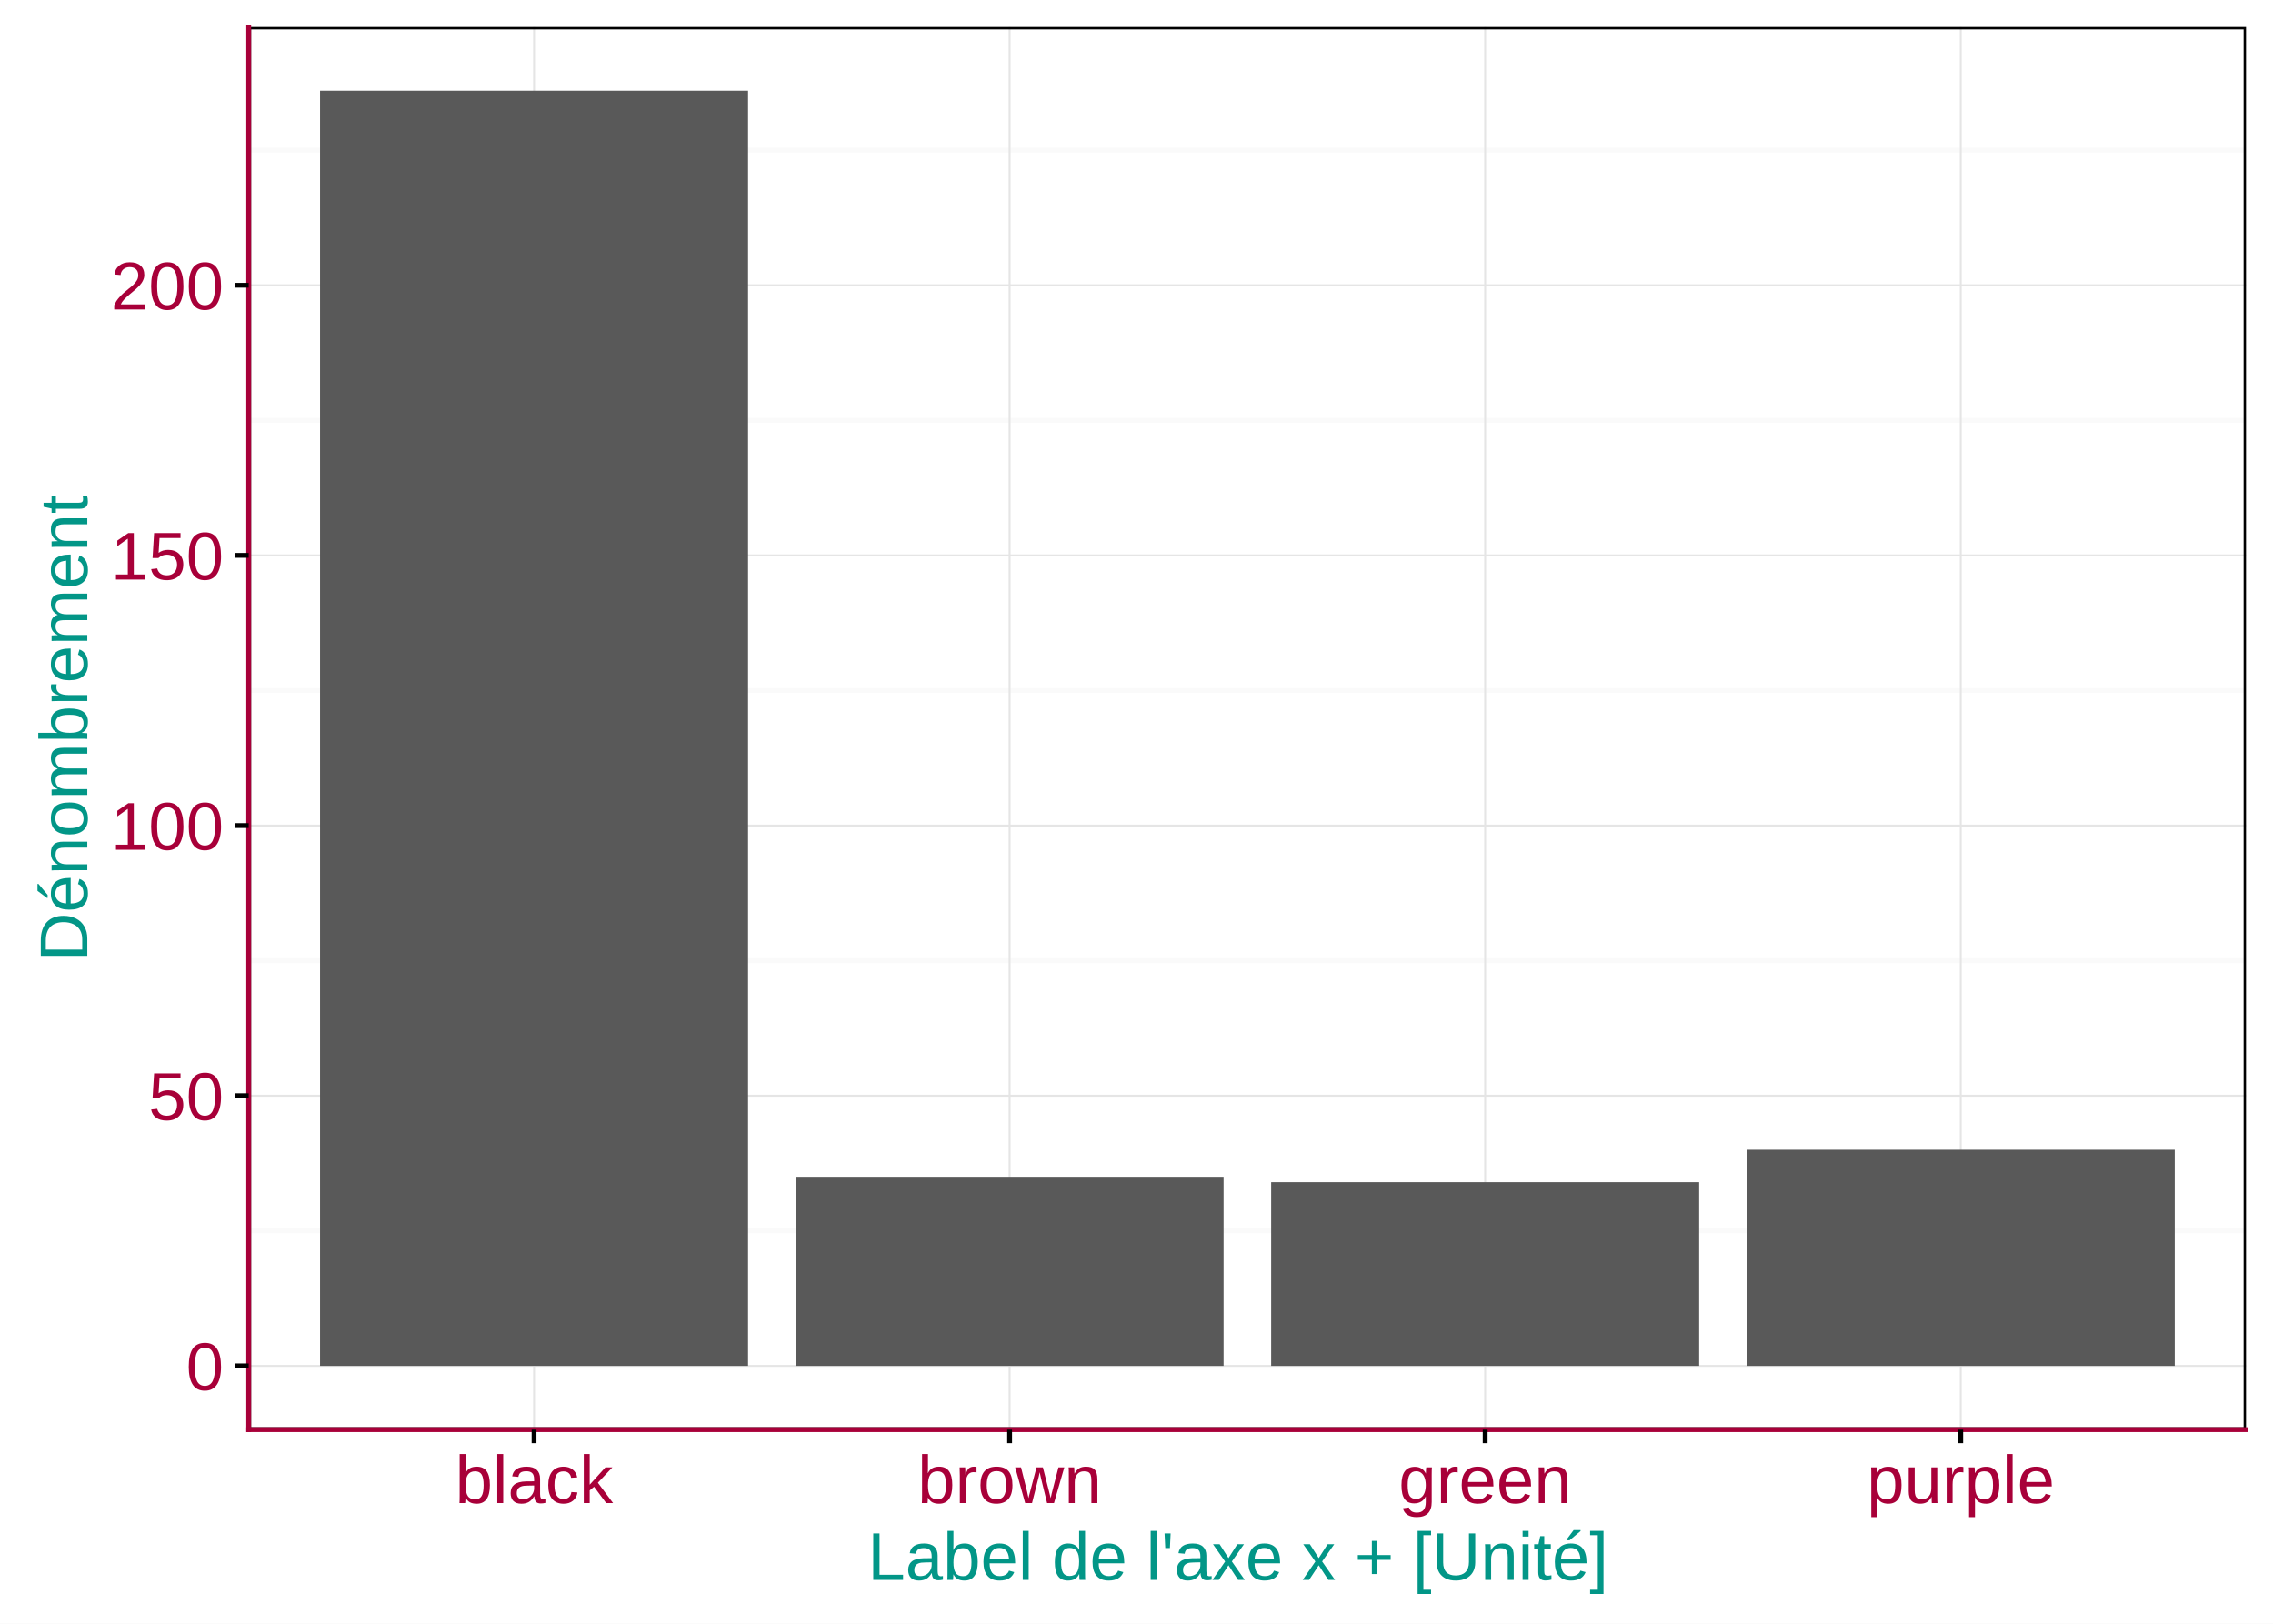
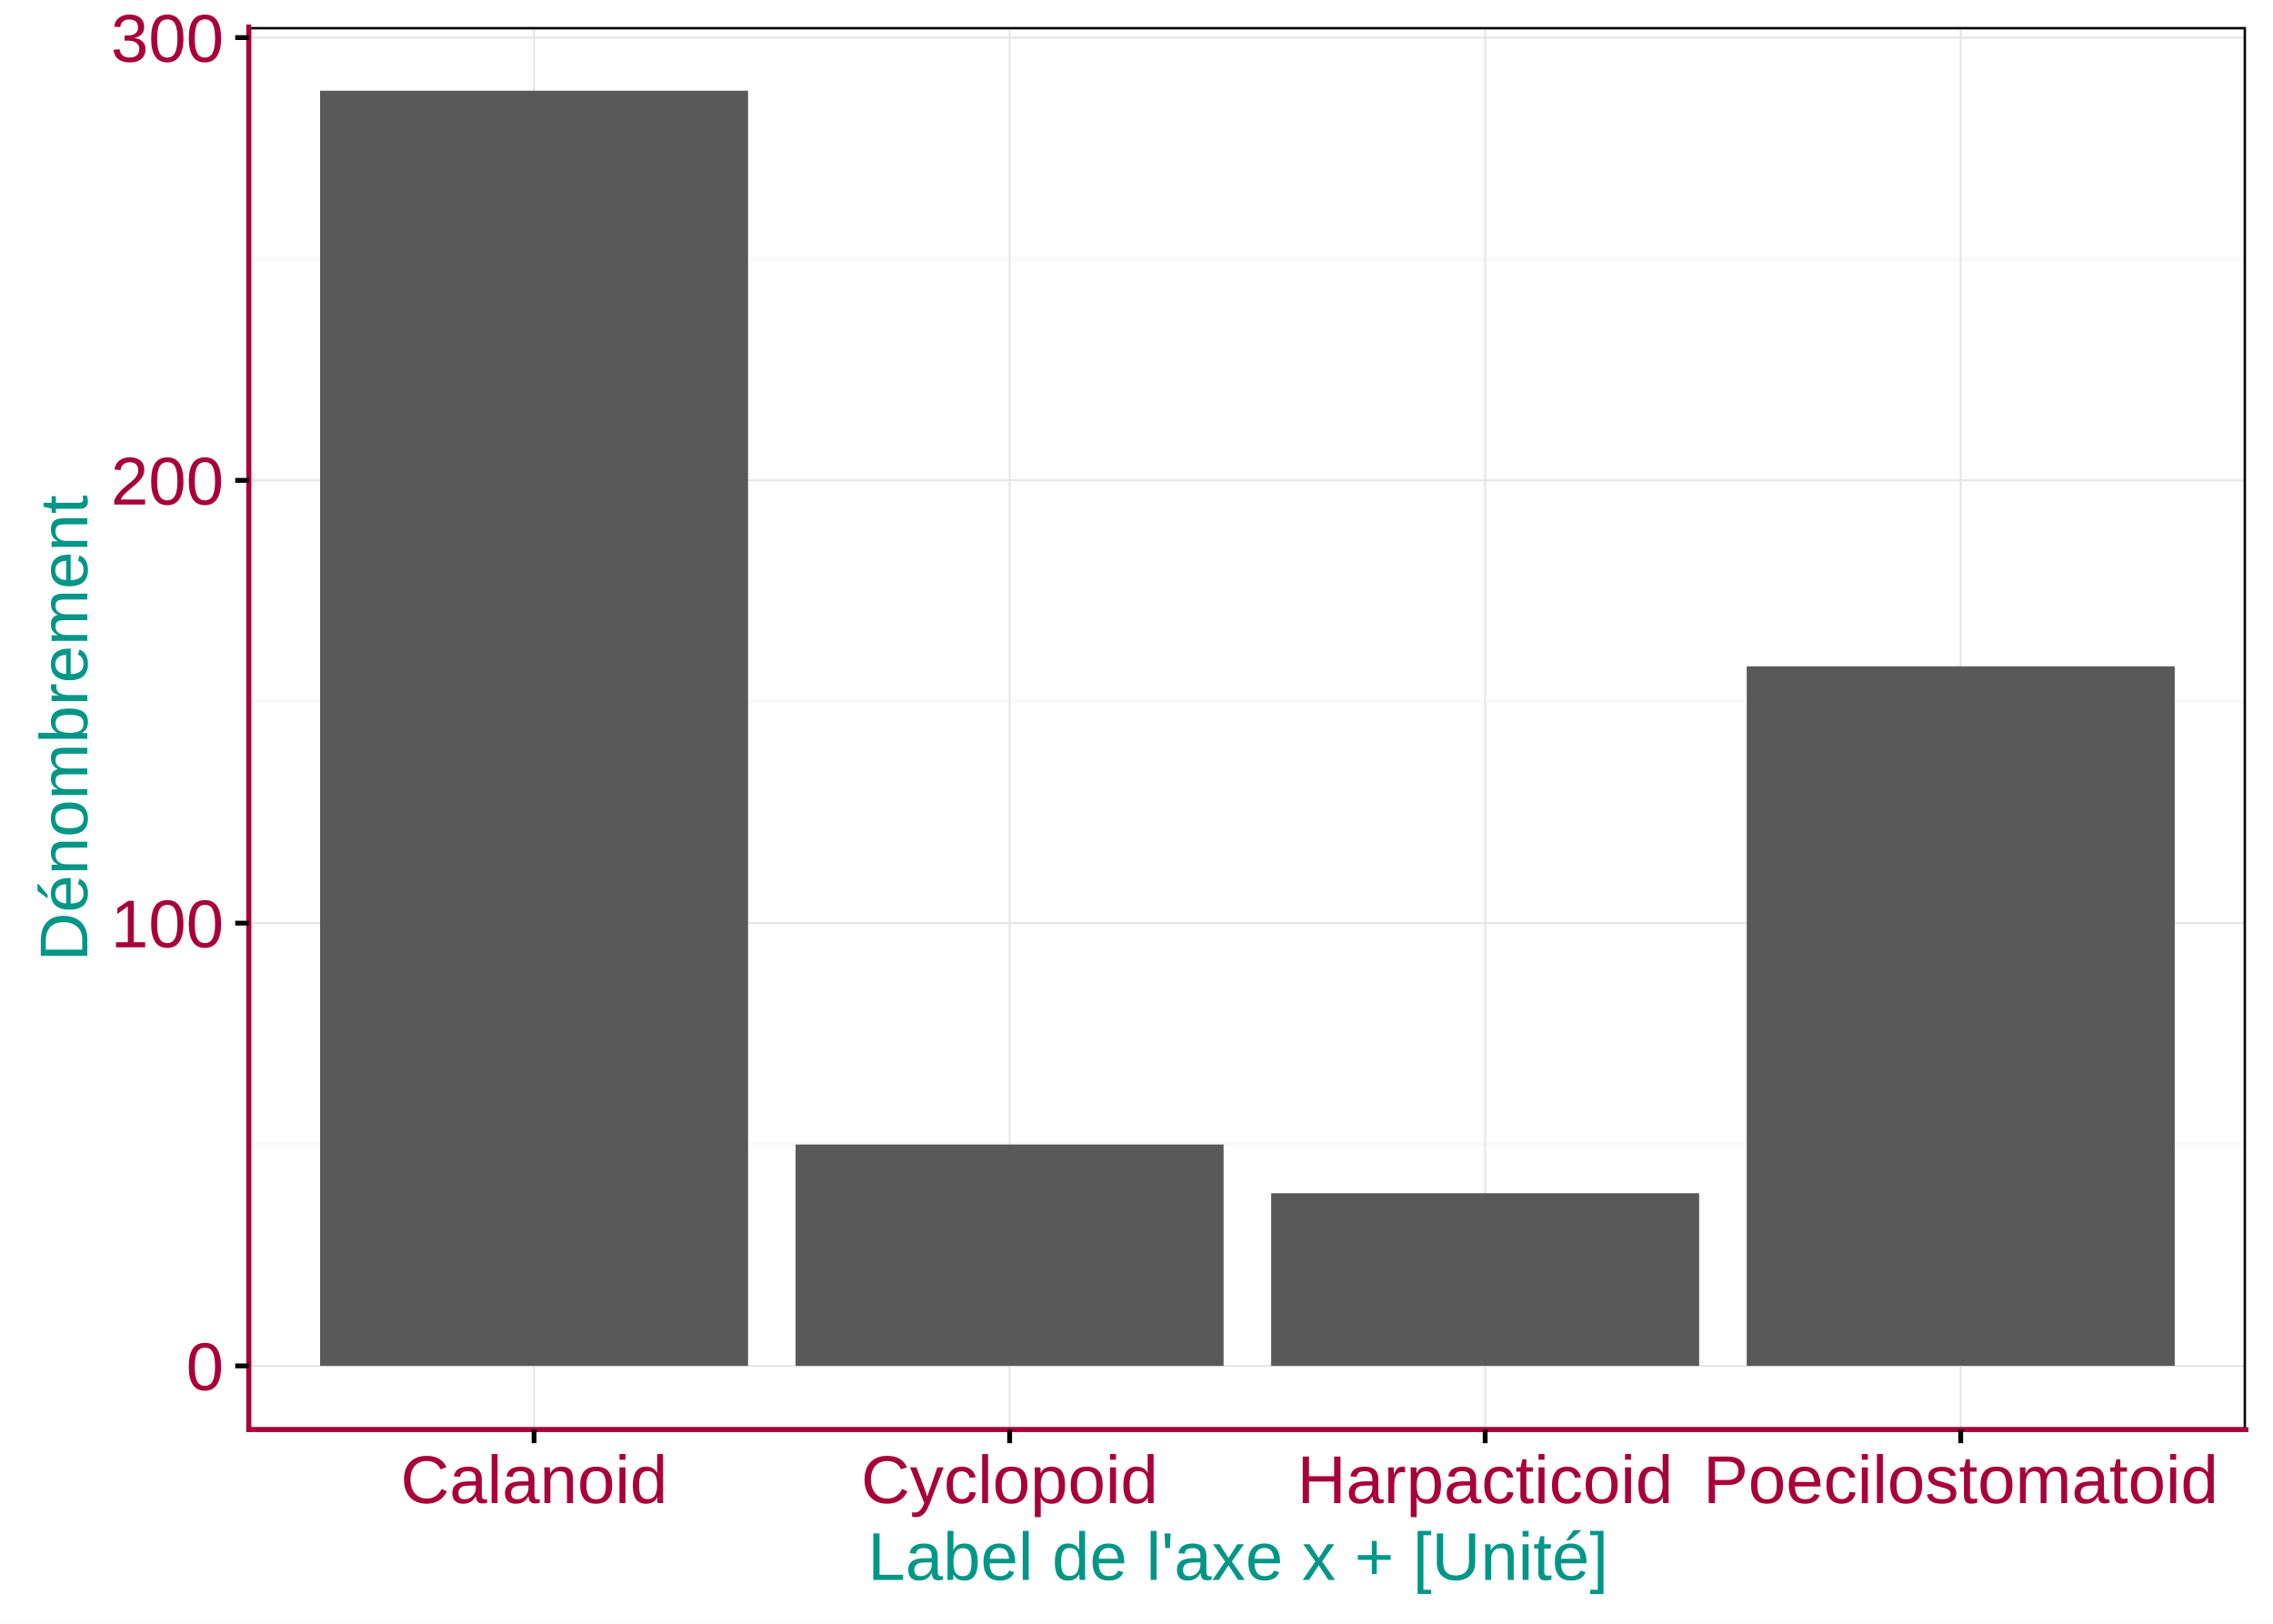
<svg xmlns="http://www.w3.org/2000/svg" viewBox="0 0 504.00 360.00">
  <defs>
    <style type="text/css">
    line, polyline, path, rect, circle {
      fill: none;
      stroke: #000000;
      stroke-linecap: round;
      stroke-linejoin: round;
      stroke-miterlimit: 10.00;
    }
  </style>
  </defs>
  <rect width="100%" height="100%" style="stroke: none; fill: #FFFFFF;" />
  <rect x="0.00" y="0.00" width="504.00" height="360.00" style="stroke-width: 0.00; stroke: none;" />
  <defs>
    <clipPath id="cpNTUuMTUzMnw0OTguMDIyfDMxNi45Njd8NS45Nzc1OA==">
      <rect x="55.15" y="5.98" width="442.87" height="310.99" />
    </clipPath>
  </defs>
  <rect x="55.15" y="5.98" width="442.87" height="310.99" style="stroke-width: 0.00; stroke: none; fill: #FFFFFF;" clip-path="url(#cpNTUuMTUzMnw0OTguMDIyfDMxNi45Njd8NS45Nzc1OA==)" />
-   <polyline points="55.15,272.88 498.02,272.88 " style="stroke-width: 1.07; stroke: #FAFAFA; stroke-linecap: butt;" clip-path="url(#cpNTUuMTUzMnw0OTguMDIyfDMxNi45Njd8NS45Nzc1OA==)" />
-   <polyline points="55.15,212.98 498.02,212.98 " style="stroke-width: 1.07; stroke: #FAFAFA; stroke-linecap: butt;" clip-path="url(#cpNTUuMTUzMnw0OTguMDIyfDMxNi45Njd8NS45Nzc1OA==)" />
-   <polyline points="55.15,153.09 498.02,153.09 " style="stroke-width: 1.07; stroke: #FAFAFA; stroke-linecap: butt;" clip-path="url(#cpNTUuMTUzMnw0OTguMDIyfDMxNi45Njd8NS45Nzc1OA==)" />
-   <polyline points="55.15,93.19 498.02,93.19 " style="stroke-width: 1.07; stroke: #FAFAFA; stroke-linecap: butt;" clip-path="url(#cpNTUuMTUzMnw0OTguMDIyfDMxNi45Njd8NS45Nzc1OA==)" />
-   <polyline points="55.15,33.29 498.02,33.29 " style="stroke-width: 1.07; stroke: #FAFAFA; stroke-linecap: butt;" clip-path="url(#cpNTUuMTUzMnw0OTguMDIyfDMxNi45Njd8NS45Nzc1OA==)" />
+   <polyline points="55.15,253.75 498.02,253.75 " style="stroke-width: 1.07; stroke: #FAFAFA; stroke-linecap: butt;" clip-path="url(#cpNTUuMTUzMnw0OTguMDIyfDMxNi45Njd8NS45Nzc1OA==)" />
+   <polyline points="55.15,155.58 498.02,155.58 " style="stroke-width: 1.07; stroke: #FAFAFA; stroke-linecap: butt;" clip-path="url(#cpNTUuMTUzMnw0OTguMDIyfDMxNi45Njd8NS45Nzc1OA==)" />
+   <polyline points="55.15,57.42 498.02,57.42 " style="stroke-width: 1.07; stroke: #FAFAFA; stroke-linecap: butt;" clip-path="url(#cpNTUuMTUzMnw0OTguMDIyfDMxNi45Njd8NS45Nzc1OA==)" />
  <polyline points="55.15,302.83 498.02,302.83 " style="stroke-width: 0.43; stroke: #E5E5E5; stroke-linecap: butt;" clip-path="url(#cpNTUuMTUzMnw0OTguMDIyfDMxNi45Njd8NS45Nzc1OA==)" />
-   <polyline points="55.15,242.93 498.02,242.93 " style="stroke-width: 0.43; stroke: #E5E5E5; stroke-linecap: butt;" clip-path="url(#cpNTUuMTUzMnw0OTguMDIyfDMxNi45Njd8NS45Nzc1OA==)" />
-   <polyline points="55.15,183.04 498.02,183.04 " style="stroke-width: 0.43; stroke: #E5E5E5; stroke-linecap: butt;" clip-path="url(#cpNTUuMTUzMnw0OTguMDIyfDMxNi45Njd8NS45Nzc1OA==)" />
-   <polyline points="55.15,123.14 498.02,123.14 " style="stroke-width: 0.43; stroke: #E5E5E5; stroke-linecap: butt;" clip-path="url(#cpNTUuMTUzMnw0OTguMDIyfDMxNi45Njd8NS45Nzc1OA==)" />
-   <polyline points="55.15,63.24 498.02,63.24 " style="stroke-width: 0.43; stroke: #E5E5E5; stroke-linecap: butt;" clip-path="url(#cpNTUuMTUzMnw0OTguMDIyfDMxNi45Njd8NS45Nzc1OA==)" />
+   <polyline points="55.15,204.67 498.02,204.67 " style="stroke-width: 0.43; stroke: #E5E5E5; stroke-linecap: butt;" clip-path="url(#cpNTUuMTUzMnw0OTguMDIyfDMxNi45Njd8NS45Nzc1OA==)" />
+   <polyline points="55.15,106.50 498.02,106.50 " style="stroke-width: 0.43; stroke: #E5E5E5; stroke-linecap: butt;" clip-path="url(#cpNTUuMTUzMnw0OTguMDIyfDMxNi45Njd8NS45Nzc1OA==)" />
+   <polyline points="55.15,8.33 498.02,8.33 " style="stroke-width: 0.43; stroke: #E5E5E5; stroke-linecap: butt;" clip-path="url(#cpNTUuMTUzMnw0OTguMDIyfDMxNi45Njd8NS45Nzc1OA==)" />
  <polyline points="118.42,316.97 118.42,5.98 " style="stroke-width: 0.43; stroke: #E5E5E5; stroke-linecap: butt;" clip-path="url(#cpNTUuMTUzMnw0OTguMDIyfDMxNi45Njd8NS45Nzc1OA==)" />
  <polyline points="223.87,316.97 223.87,5.98 " style="stroke-width: 0.43; stroke: #E5E5E5; stroke-linecap: butt;" clip-path="url(#cpNTUuMTUzMnw0OTguMDIyfDMxNi45Njd8NS45Nzc1OA==)" />
  <polyline points="329.31,316.97 329.31,5.98 " style="stroke-width: 0.43; stroke: #E5E5E5; stroke-linecap: butt;" clip-path="url(#cpNTUuMTUzMnw0OTguMDIyfDMxNi45Njd8NS45Nzc1OA==)" />
  <polyline points="434.76,316.97 434.76,5.98 " style="stroke-width: 0.43; stroke: #E5E5E5; stroke-linecap: butt;" clip-path="url(#cpNTUuMTUzMnw0OTguMDIyfDMxNi45Njd8NS45Nzc1OA==)" />
  <rect x="70.97" y="20.11" width="94.90" height="282.72" style="stroke-width: 1.07; stroke: none; stroke-linecap: butt; fill: #595959;" clip-path="url(#cpNTUuMTUzMnw0OTguMDIyfDMxNi45Njd8NS45Nzc1OA==)" />
-   <rect x="176.41" y="260.90" width="94.90" height="41.93" style="stroke-width: 1.07; stroke: none; stroke-linecap: butt; fill: #595959;" clip-path="url(#cpNTUuMTUzMnw0OTguMDIyfDMxNi45Njd8NS45Nzc1OA==)" />
-   <rect x="281.86" y="262.10" width="94.90" height="40.73" style="stroke-width: 1.07; stroke: none; stroke-linecap: butt; fill: #595959;" clip-path="url(#cpNTUuMTUzMnw0OTguMDIyfDMxNi45Njd8NS45Nzc1OA==)" />
-   <rect x="387.31" y="254.91" width="94.90" height="47.92" style="stroke-width: 1.07; stroke: none; stroke-linecap: butt; fill: #595959;" clip-path="url(#cpNTUuMTUzMnw0OTguMDIyfDMxNi45Njd8NS45Nzc1OA==)" />
+   <rect x="176.41" y="253.75" width="94.90" height="49.08" style="stroke-width: 1.07; stroke: none; stroke-linecap: butt; fill: #595959;" clip-path="url(#cpNTUuMTUzMnw0OTguMDIyfDMxNi45Njd8NS45Nzc1OA==)" />
+   <rect x="281.86" y="264.55" width="94.90" height="38.28" style="stroke-width: 1.07; stroke: none; stroke-linecap: butt; fill: #595959;" clip-path="url(#cpNTUuMTUzMnw0OTguMDIyfDMxNi45Njd8NS45Nzc1OA==)" />
+   <rect x="387.31" y="147.73" width="94.90" height="155.10" style="stroke-width: 1.07; stroke: none; stroke-linecap: butt; fill: #595959;" clip-path="url(#cpNTUuMTUzMnw0OTguMDIyfDMxNi45Njd8NS45Nzc1OA==)" />
  <rect x="55.15" y="5.98" width="442.87" height="310.99" style="stroke-width: 1.07;" clip-path="url(#cpNTUuMTUzMnw0OTguMDIyfDMxNi45Njd8NS45Nzc1OA==)" />
  <defs>
    <clipPath id="cpMHw1MDR8MzYwfDA=">
      <rect x="0.00" y="0.00" width="504.00" height="360.00" />
    </clipPath>
  </defs>
  <polyline points="55.15,316.97 55.15,5.98 " style="stroke-width: 1.07; stroke: #A80039; stroke-linecap: square;" clip-path="url(#cpMHw1MDR8MzYwfDA=)" />
  <g clip-path="url(#cpMHw1MDR8MzYwfDA=)">
    <text x="41.26" y="308.20" style="font-size: 15.00px; fill: #A80039; font-family: Arial;" textLength="8.34px" lengthAdjust="spacingAndGlyphs">0</text>
  </g>
  <g clip-path="url(#cpMHw1MDR8MzYwfDA=)">
-     <text x="32.92" y="248.30" style="font-size: 15.00px; fill: #A80039; font-family: Arial;" textLength="16.68px" lengthAdjust="spacingAndGlyphs">50</text>
+     <text x="24.58" y="210.03" style="font-size: 15.00px; fill: #A80039; font-family: Arial;" textLength="25.03px" lengthAdjust="spacingAndGlyphs">100</text>
  </g>
  <g clip-path="url(#cpMHw1MDR8MzYwfDA=)">
-     <text x="24.58" y="188.40" style="font-size: 15.00px; fill: #A80039; font-family: Arial;" textLength="25.03px" lengthAdjust="spacingAndGlyphs">100</text>
+     <text x="24.58" y="111.87" style="font-size: 15.00px; fill: #A80039; font-family: Arial;" textLength="25.03px" lengthAdjust="spacingAndGlyphs">200</text>
  </g>
  <g clip-path="url(#cpMHw1MDR8MzYwfDA=)">
-     <text x="24.58" y="128.50" style="font-size: 15.00px; fill: #A80039; font-family: Arial;" textLength="25.03px" lengthAdjust="spacingAndGlyphs">150</text>
-   </g>
-   <g clip-path="url(#cpMHw1MDR8MzYwfDA=)">
-     <text x="24.58" y="68.61" style="font-size: 15.00px; fill: #A80039; font-family: Arial;" textLength="25.03px" lengthAdjust="spacingAndGlyphs">200</text>
+     <text x="24.58" y="13.70" style="font-size: 15.00px; fill: #A80039; font-family: Arial;" textLength="25.03px" lengthAdjust="spacingAndGlyphs">300</text>
  </g>
  <polyline points="52.16,302.83 55.15,302.83 " style="stroke-width: 1.07; stroke-linecap: butt;" clip-path="url(#cpMHw1MDR8MzYwfDA=)" />
-   <polyline points="52.16,242.93 55.15,242.93 " style="stroke-width: 1.07; stroke-linecap: butt;" clip-path="url(#cpMHw1MDR8MzYwfDA=)" />
-   <polyline points="52.16,183.04 55.15,183.04 " style="stroke-width: 1.07; stroke-linecap: butt;" clip-path="url(#cpMHw1MDR8MzYwfDA=)" />
-   <polyline points="52.16,123.14 55.15,123.14 " style="stroke-width: 1.07; stroke-linecap: butt;" clip-path="url(#cpMHw1MDR8MzYwfDA=)" />
-   <polyline points="52.16,63.24 55.15,63.24 " style="stroke-width: 1.07; stroke-linecap: butt;" clip-path="url(#cpMHw1MDR8MzYwfDA=)" />
+   <polyline points="52.16,204.67 55.15,204.67 " style="stroke-width: 1.07; stroke-linecap: butt;" clip-path="url(#cpMHw1MDR8MzYwfDA=)" />
+   <polyline points="52.16,106.50 55.15,106.50 " style="stroke-width: 1.07; stroke-linecap: butt;" clip-path="url(#cpMHw1MDR8MzYwfDA=)" />
+   <polyline points="52.16,8.33 55.15,8.33 " style="stroke-width: 1.07; stroke-linecap: butt;" clip-path="url(#cpMHw1MDR8MzYwfDA=)" />
  <polyline points="55.15,316.97 498.02,316.97 " style="stroke-width: 1.07; stroke: #A80039; stroke-linecap: square;" clip-path="url(#cpMHw1MDR8MzYwfDA=)" />
  <polyline points="118.42,319.96 118.42,316.97 " style="stroke-width: 1.07; stroke-linecap: butt;" clip-path="url(#cpMHw1MDR8MzYwfDA=)" />
  <polyline points="223.87,319.96 223.87,316.97 " style="stroke-width: 1.07; stroke-linecap: butt;" clip-path="url(#cpMHw1MDR8MzYwfDA=)" />
  <polyline points="329.31,319.96 329.31,316.97 " style="stroke-width: 1.07; stroke-linecap: butt;" clip-path="url(#cpMHw1MDR8MzYwfDA=)" />
  <polyline points="434.76,319.96 434.76,316.97 " style="stroke-width: 1.07; stroke-linecap: butt;" clip-path="url(#cpMHw1MDR8MzYwfDA=)" />
  <g clip-path="url(#cpMHw1MDR8MzYwfDA=)">
-     <text x="100.91" y="333.25" style="font-size: 15.00px; fill: #A80039; font-family: Arial;" textLength="35.02px" lengthAdjust="spacingAndGlyphs">black</text>
+     <text x="88.82" y="333.25" style="font-size: 15.00px; fill: #A80039; font-family: Arial;" textLength="59.21px" lengthAdjust="spacingAndGlyphs">Calanoid</text>
  </g>
  <g clip-path="url(#cpMHw1MDR8MzYwfDA=)">
-     <text x="203.44" y="333.25" style="font-size: 15.00px; fill: #A80039; font-family: Arial;" textLength="40.85px" lengthAdjust="spacingAndGlyphs">brown</text>
+     <text x="190.93" y="333.25" style="font-size: 15.00px; fill: #A80039; font-family: Arial;" textLength="65.87px" lengthAdjust="spacingAndGlyphs">Cyclopoid</text>
  </g>
  <g clip-path="url(#cpMHw1MDR8MzYwfDA=)">
-     <text x="310.13" y="333.25" style="font-size: 15.00px; fill: #A80039; font-family: Arial;" textLength="38.36px" lengthAdjust="spacingAndGlyphs">green</text>
+     <text x="287.62" y="333.25" style="font-size: 15.00px; fill: #A80039; font-family: Arial;" textLength="83.37px" lengthAdjust="spacingAndGlyphs">Harpacticoid</text>
  </g>
  <g clip-path="url(#cpMHw1MDR8MzYwfDA=)">
-     <text x="413.91" y="333.25" style="font-size: 15.00px; fill: #A80039; font-family: Arial;" textLength="41.70px" lengthAdjust="spacingAndGlyphs">purple</text>
+     <text x="377.64" y="333.25" style="font-size: 15.00px; fill: #A80039; font-family: Arial;" textLength="114.23px" lengthAdjust="spacingAndGlyphs">Poecilostomatoid</text>
  </g>
  <g clip-path="url(#cpMHw1MDR8MzYwfDA=)">
    <text x="192.40" y="350.29" style="font-size: 15.00px; fill: #029687; font-family: Arial;" textLength="168.38px" lengthAdjust="spacingAndGlyphs">Label de l'axe x  + [Unité]</text>
  </g>
  <g clip-path="url(#cpMHw1MDR8MzYwfDA=)">
    <text transform="translate(19.36,213.16) rotate(-90)" style="font-size: 15.00px; fill: #029687; font-family: Arial;" textLength="103.38px" lengthAdjust="spacingAndGlyphs">Dénombrement</text>
  </g>
</svg>
